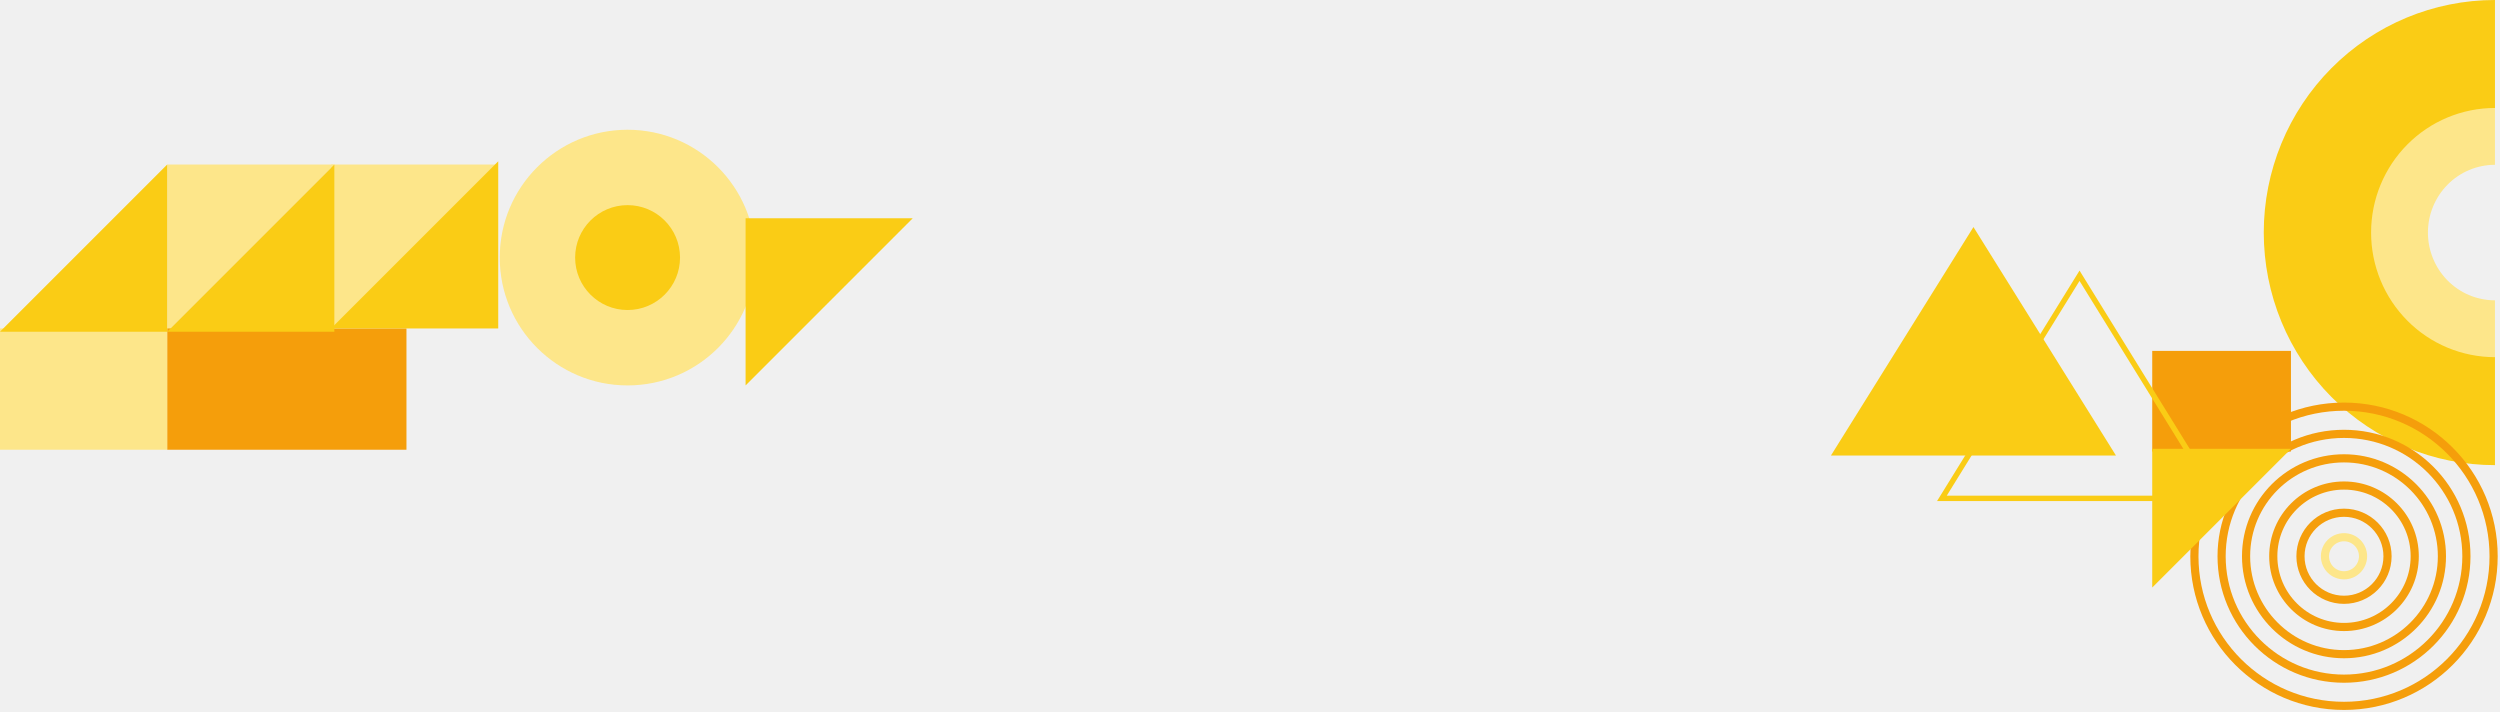
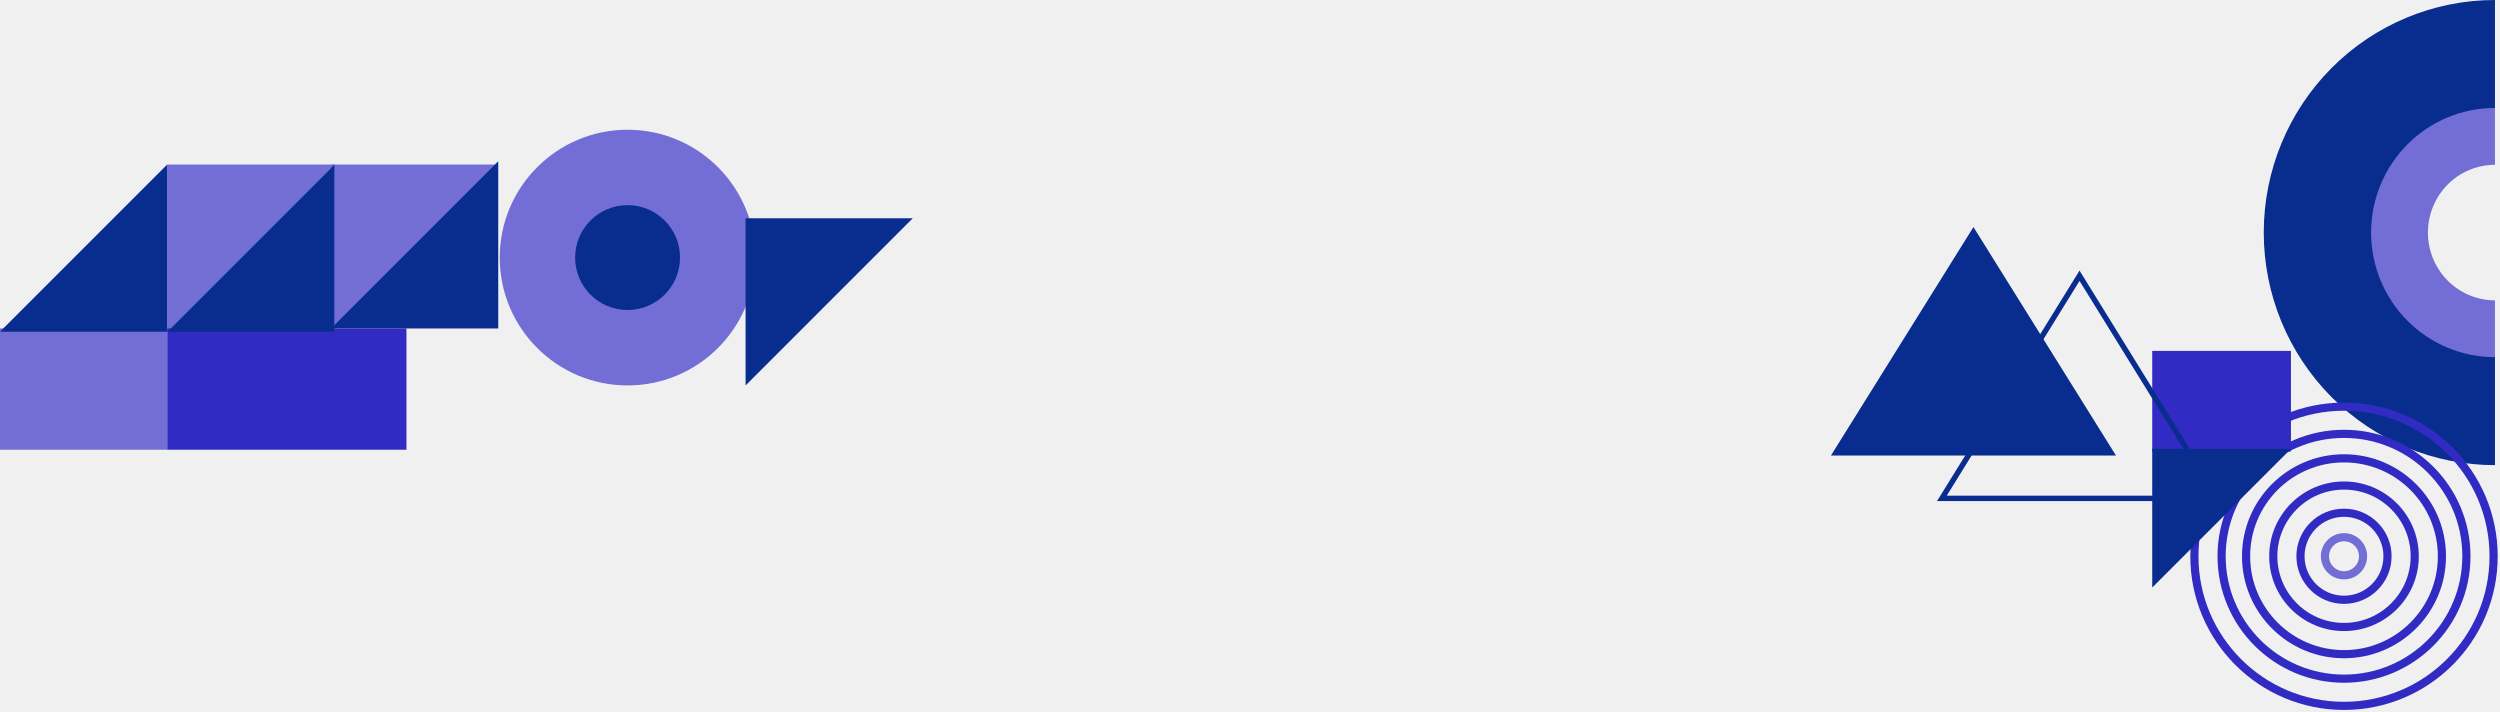
<svg xmlns="http://www.w3.org/2000/svg" fill="none" viewBox="0 0 1002 285">
  <g clip-path="url(#a)">
-     <path fill="#FDE68A" d="M132.693 132.957V65.953h67.003l-67.003 67.004Z" />
-     <path fill="#FDE68A" d="M67.003 132.957V65.953h67.004l-67.004 67.004Z" />
-     <path fill="#F59E0B" d="M162.91 131.643H67.003v48.61h95.907v-48.61Z" />
-     <path fill="#FDE68A" d="M67.004 131.643H0v48.61h67.004v-48.61Z" />
-     <path fill="#FACC15" d="M134.007 65.953v67.004H67.003l67.004-67.004Z" />
-     <path fill="#FACC15" d="M67.004 65.953v67.004H0l67.004-67.004Zm132.692-1.313v67.004h-67.003l67.003-67.003Z" />
-     <path fill="#FDE68A" d="M251.535 52c-28.298 0-51.238 22.94-51.238 51.239 0 28.298 22.94 51.238 51.238 51.238s51.238-22.94 51.238-51.238-22.94-51.238-51.238-51.238Z" />
-     <path fill="#FACC15" d="M251.535 82.216c-11.609 0-21.021 9.412-21.021 21.021 0 11.61 9.412 21.021 21.021 21.021s21.021-9.411 21.021-21.021c0-11.61-9.412-21.02-21.021-21.02Zm47.296 72.26V87.473h67.003l-67.003 67.003Z" />
-     <path fill="#FDE68A" d="M999.983 42.52c-13.301 0-26.057 5.34-35.462 14.848-9.405 9.507-14.688 22.401-14.688 35.847 0 13.445 5.283 26.339 14.688 35.847 9.405 9.507 22.161 14.848 35.462 14.848v-23.535a26.726 26.726 0 0 1-18.999-7.955c-5.039-5.094-7.87-12.002-7.87-19.205 0-7.204 2.831-14.112 7.87-19.206a26.724 26.724 0 0 1 18.999-7.955V42.52Z" />
-     <path fill="#FACC15" d="M999.982 0c-24.577 0-48.147 9.82-65.526 27.302-17.379 17.48-27.142 41.19-27.142 65.912 0 24.721 9.763 48.431 27.142 65.912 17.379 17.48 40.949 27.301 65.526 27.301v-43.274a49.5 49.5 0 0 1-35.106-14.627c-9.31-9.365-14.541-22.068-14.541-35.312 0-13.245 5.231-25.948 14.541-35.313a49.502 49.502 0 0 1 35.106-14.627V0Z" />
-     <path stroke="#F59E0B" stroke-width="3.271" d="M939.475 162.988c-33.116 0-59.962 26.846-59.962 59.962s26.846 59.962 59.962 59.962 59.962-26.846 59.962-59.962-26.846-59.962-59.962-59.962Z" />
-     <path stroke="#F59E0B" stroke-width="3.271" d="M939.476 173.89c-27.095 0-49.06 21.965-49.06 49.06 0 27.095 21.965 49.06 49.06 49.06 27.095 0 49.06-21.965 49.06-49.06 0-27.095-21.965-49.06-49.06-49.06Z" />
-     <path stroke="#F59E0B" stroke-width="3.271" d="M939.475 183.702c-21.676 0-39.248 17.572-39.248 39.247 0 21.676 17.572 39.248 39.248 39.248s39.248-17.572 39.248-39.248c0-21.675-17.572-39.247-39.248-39.247Z" />
-     <path stroke="#F59E0B" stroke-width="3.271" d="M939.476 194.604c-15.655 0-28.346 12.69-28.346 28.345s12.691 28.346 28.346 28.346 28.346-12.691 28.346-28.346-12.691-28.345-28.346-28.345Z" />
-     <path stroke="#F59E0B" stroke-width="3.271" d="M939.475 205.506c-9.634 0-17.444 7.809-17.444 17.443s7.81 17.444 17.444 17.444 17.443-7.81 17.443-17.444-7.809-17.443-17.443-17.443Z" />
-     <path stroke="#FDE68A" stroke-width="3.271" d="M939.476 215.317a7.632 7.632 0 1 0 0 15.264 7.632 7.632 0 0 0 0-15.264Z" />
-     <path fill="#F59E0B" d="M862.615 180.977h55.601v-40.338h-55.601v40.338Z" />
-     <path fill="#FACC15" d="M862.615 235.488v-55.601h55.601l-55.601 55.601Z" />
-     <path stroke="#FACC15" stroke-width="2.18" d="m778.311 199.75 55.165-89.232 55.166 89.232H778.311Z" />
-     <path fill="#FACC15" d="m790.958 91 57.122 91.578H733.837L790.958 91Z" />
+     <path fill="#736ED6" d="M132.693 132.957V65.953h67.003l-67.003 67.004Z" />
+     <path fill="#736ED6" d="M67.003 132.957V65.953h67.004l-67.004 67.004Z" />
+     <path fill="#322BC3" d="M162.91 131.643H67.003v48.61h95.907v-48.61Z" />
+     <path fill="#736ED6" d="M67.004 131.643H0v48.61h67.004v-48.61Z" />
+     <path fill="#082D8F" d="M134.007 65.953v67.004H67.003l67.004-67.004Z" />
+     <path fill="#082D8F" d="M67.004 65.953v67.004H0l67.004-67.004Zm132.692-1.313v67.004h-67.003l67.003-67.003Z" />
+     <path fill="#736ED6" d="M251.535 52c-28.298 0-51.238 22.94-51.238 51.239 0 28.298 22.94 51.238 51.238 51.238s51.238-22.94 51.238-51.238-22.94-51.238-51.238-51.238Z" />
+     <path fill="#082D8F" d="M251.535 82.216c-11.609 0-21.021 9.412-21.021 21.021 0 11.61 9.412 21.021 21.021 21.021s21.021-9.411 21.021-21.021c0-11.61-9.412-21.02-21.021-21.02Zm47.296 72.26V87.473h67.003l-67.003 67.003Z" />
+     <path fill="#736ED6" d="M999.983 42.52c-13.301 0-26.057 5.34-35.462 14.848-9.405 9.507-14.688 22.401-14.688 35.847 0 13.445 5.283 26.339 14.688 35.847 9.405 9.507 22.161 14.848 35.462 14.848v-23.535a26.726 26.726 0 0 1-18.999-7.955c-5.039-5.094-7.87-12.002-7.87-19.205 0-7.204 2.831-14.112 7.87-19.206a26.724 26.724 0 0 1 18.999-7.955V42.52Z" />
+     <path fill="#082D8F" d="M999.982 0c-24.577 0-48.147 9.82-65.526 27.302-17.379 17.48-27.142 41.19-27.142 65.912 0 24.721 9.763 48.431 27.142 65.912 17.379 17.48 40.949 27.301 65.526 27.301v-43.274a49.5 49.5 0 0 1-35.106-14.627c-9.31-9.365-14.541-22.068-14.541-35.312 0-13.245 5.231-25.948 14.541-35.313a49.502 49.502 0 0 1 35.106-14.627V0Z" />
+     <path stroke="#322BC3" stroke-width="3.271" d="M939.475 162.988c-33.116 0-59.962 26.846-59.962 59.962s26.846 59.962 59.962 59.962 59.962-26.846 59.962-59.962-26.846-59.962-59.962-59.962Z" />
+     <path stroke="#322BC3" stroke-width="3.271" d="M939.476 173.89c-27.095 0-49.06 21.965-49.06 49.06 0 27.095 21.965 49.06 49.06 49.06 27.095 0 49.06-21.965 49.06-49.06 0-27.095-21.965-49.06-49.06-49.06Z" />
+     <path stroke="#322BC3" stroke-width="3.271" d="M939.475 183.702c-21.676 0-39.248 17.572-39.248 39.247 0 21.676 17.572 39.248 39.248 39.248s39.248-17.572 39.248-39.248c0-21.675-17.572-39.247-39.248-39.247Z" />
+     <path stroke="#322BC3" stroke-width="3.271" d="M939.476 194.604c-15.655 0-28.346 12.69-28.346 28.345s12.691 28.346 28.346 28.346 28.346-12.691 28.346-28.346-12.691-28.345-28.346-28.345Z" />
+     <path stroke="#322BC3" stroke-width="3.271" d="M939.475 205.506c-9.634 0-17.444 7.809-17.444 17.443s7.81 17.444 17.444 17.444 17.443-7.81 17.443-17.444-7.809-17.443-17.443-17.443Z" />
+     <path stroke="#736ED6" stroke-width="3.271" d="M939.476 215.317a7.632 7.632 0 1 0 0 15.264 7.632 7.632 0 0 0 0-15.264Z" />
+     <path fill="#322BC3" d="M862.615 180.977h55.601v-40.338h-55.601v40.338Z" />
+     <path fill="#082D8F" d="M862.615 235.488v-55.601h55.601l-55.601 55.601Z" />
+     <path stroke="#082D8F" stroke-width="2.18" d="m778.311 199.75 55.165-89.232 55.166 89.232H778.311Z" />
+     <path fill="#082D8F" d="m790.958 91 57.122 91.578H733.837L790.958 91Z" />
  </g>
  <defs>
    <clipPath id="a">
      <path fill="#fff" d="M0 0h1002v285H0z" />
    </clipPath>
  </defs>
</svg>
